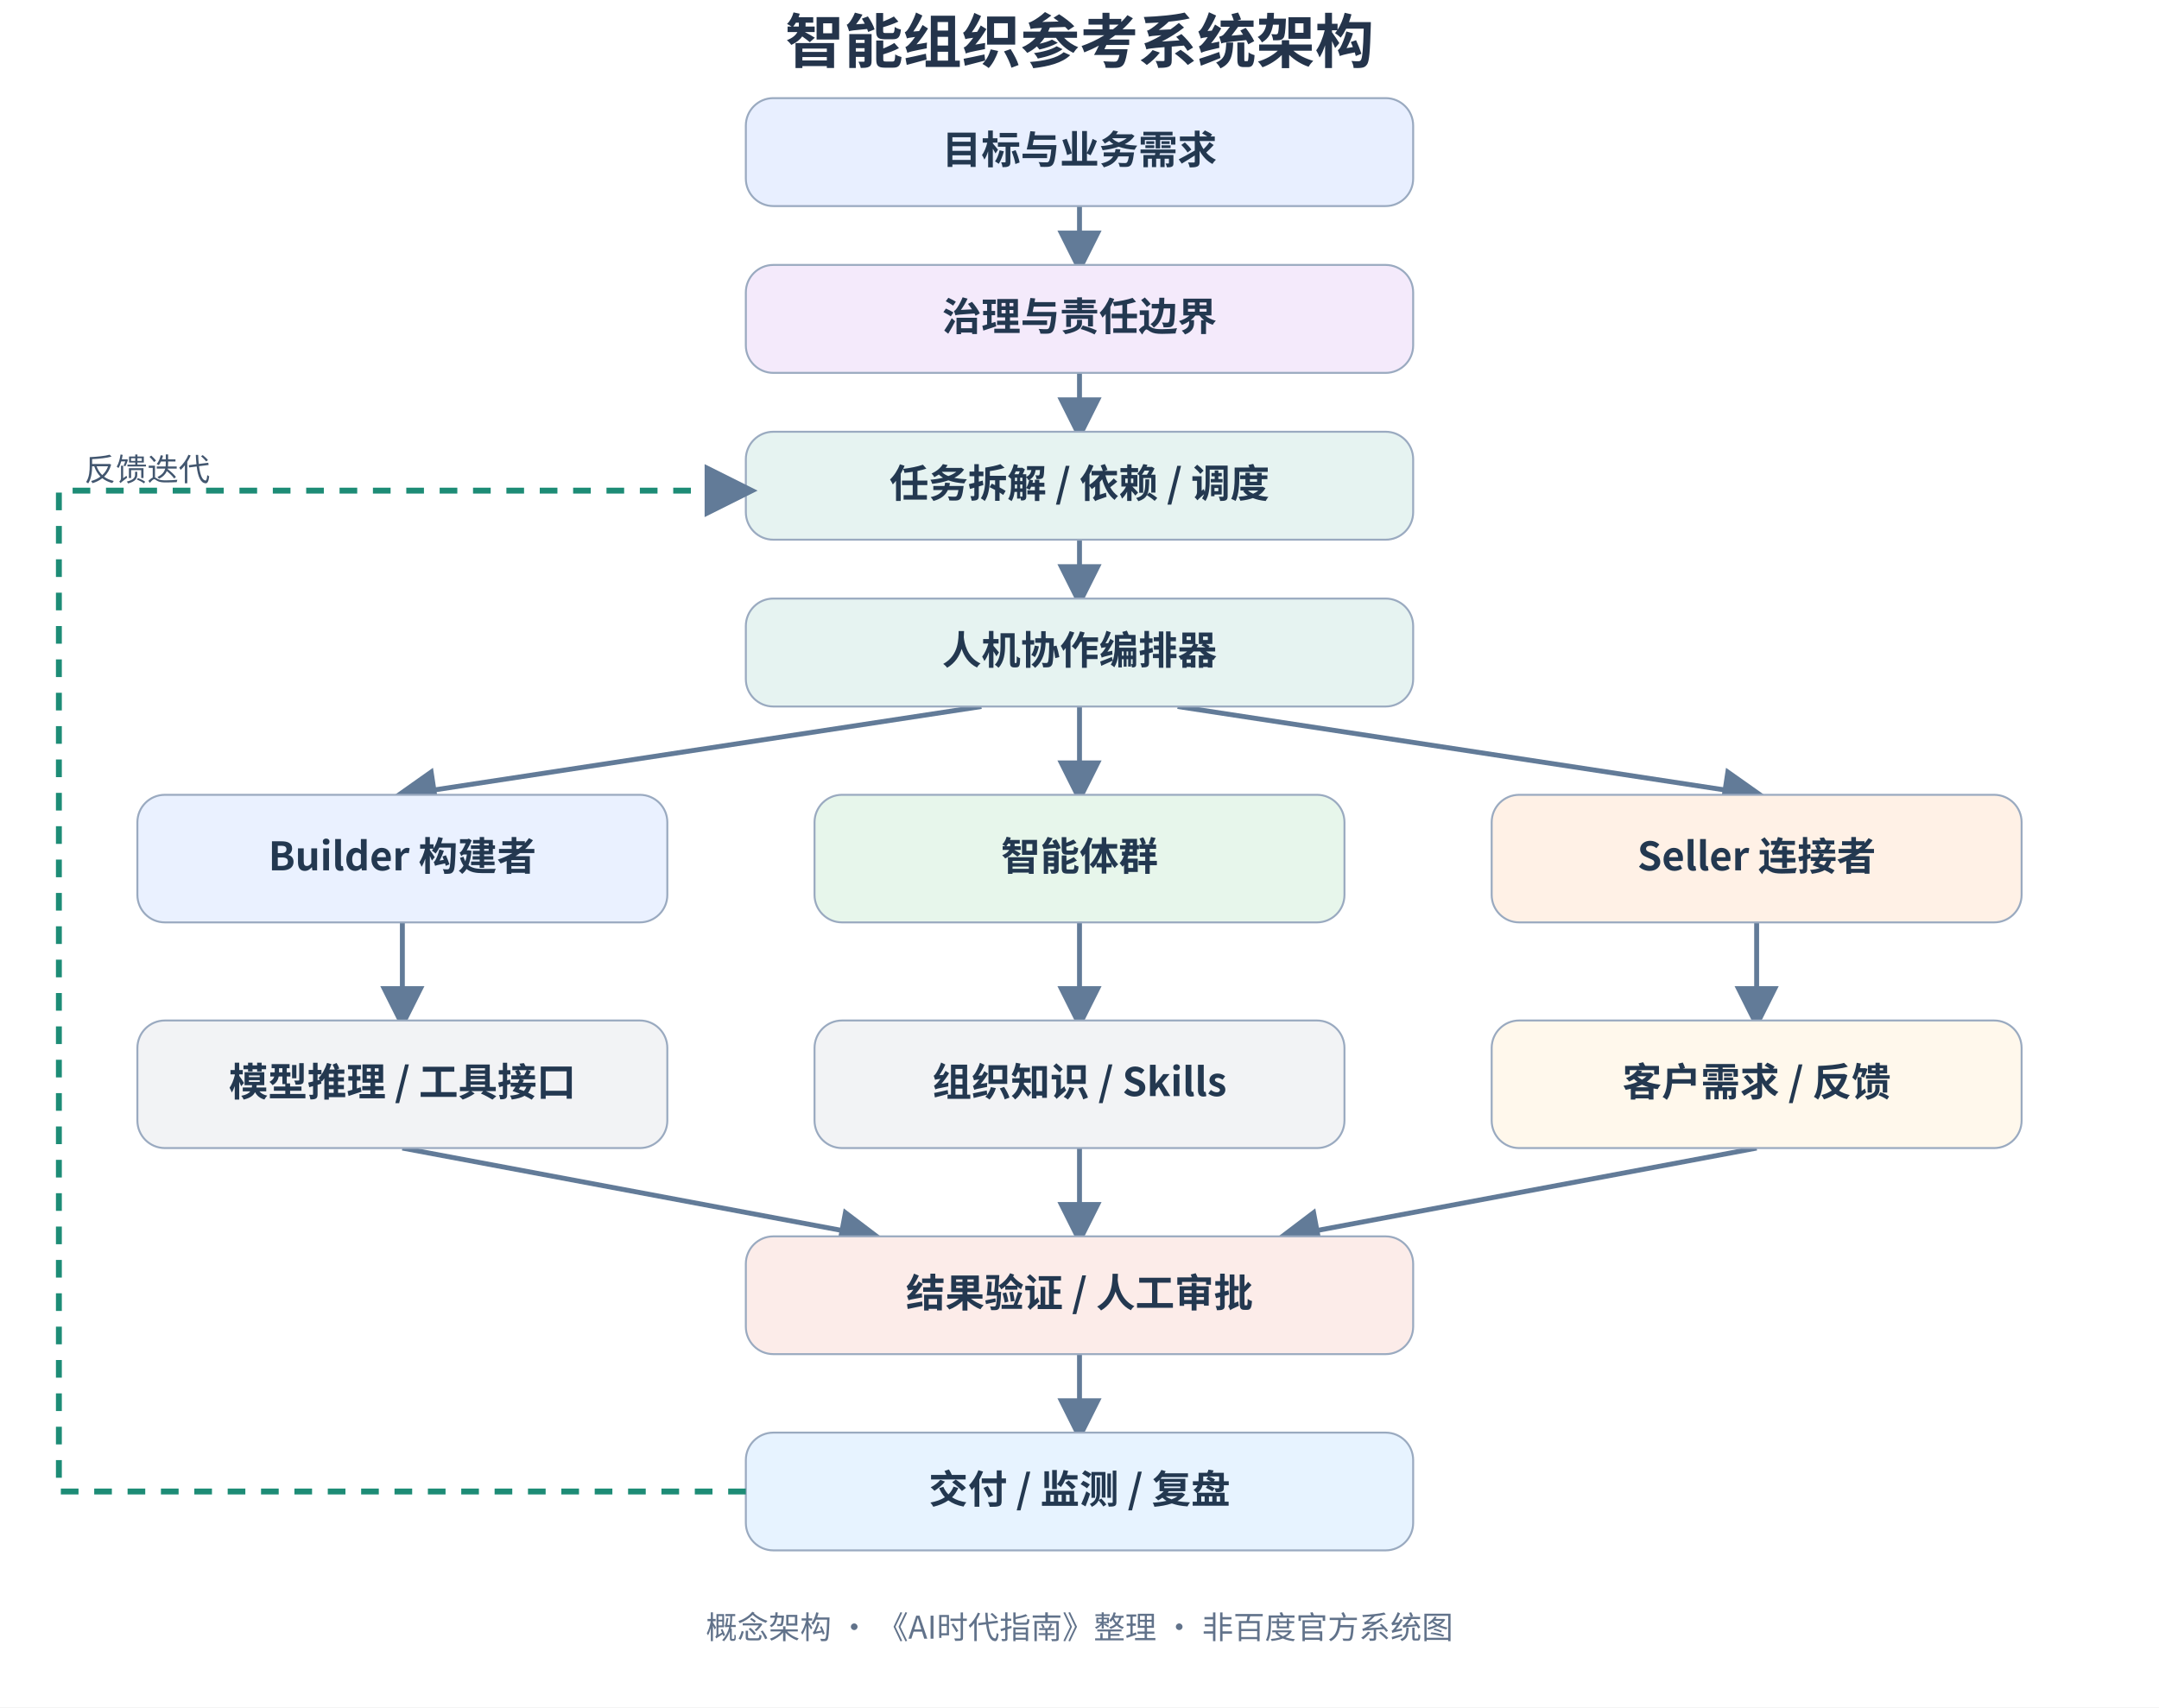
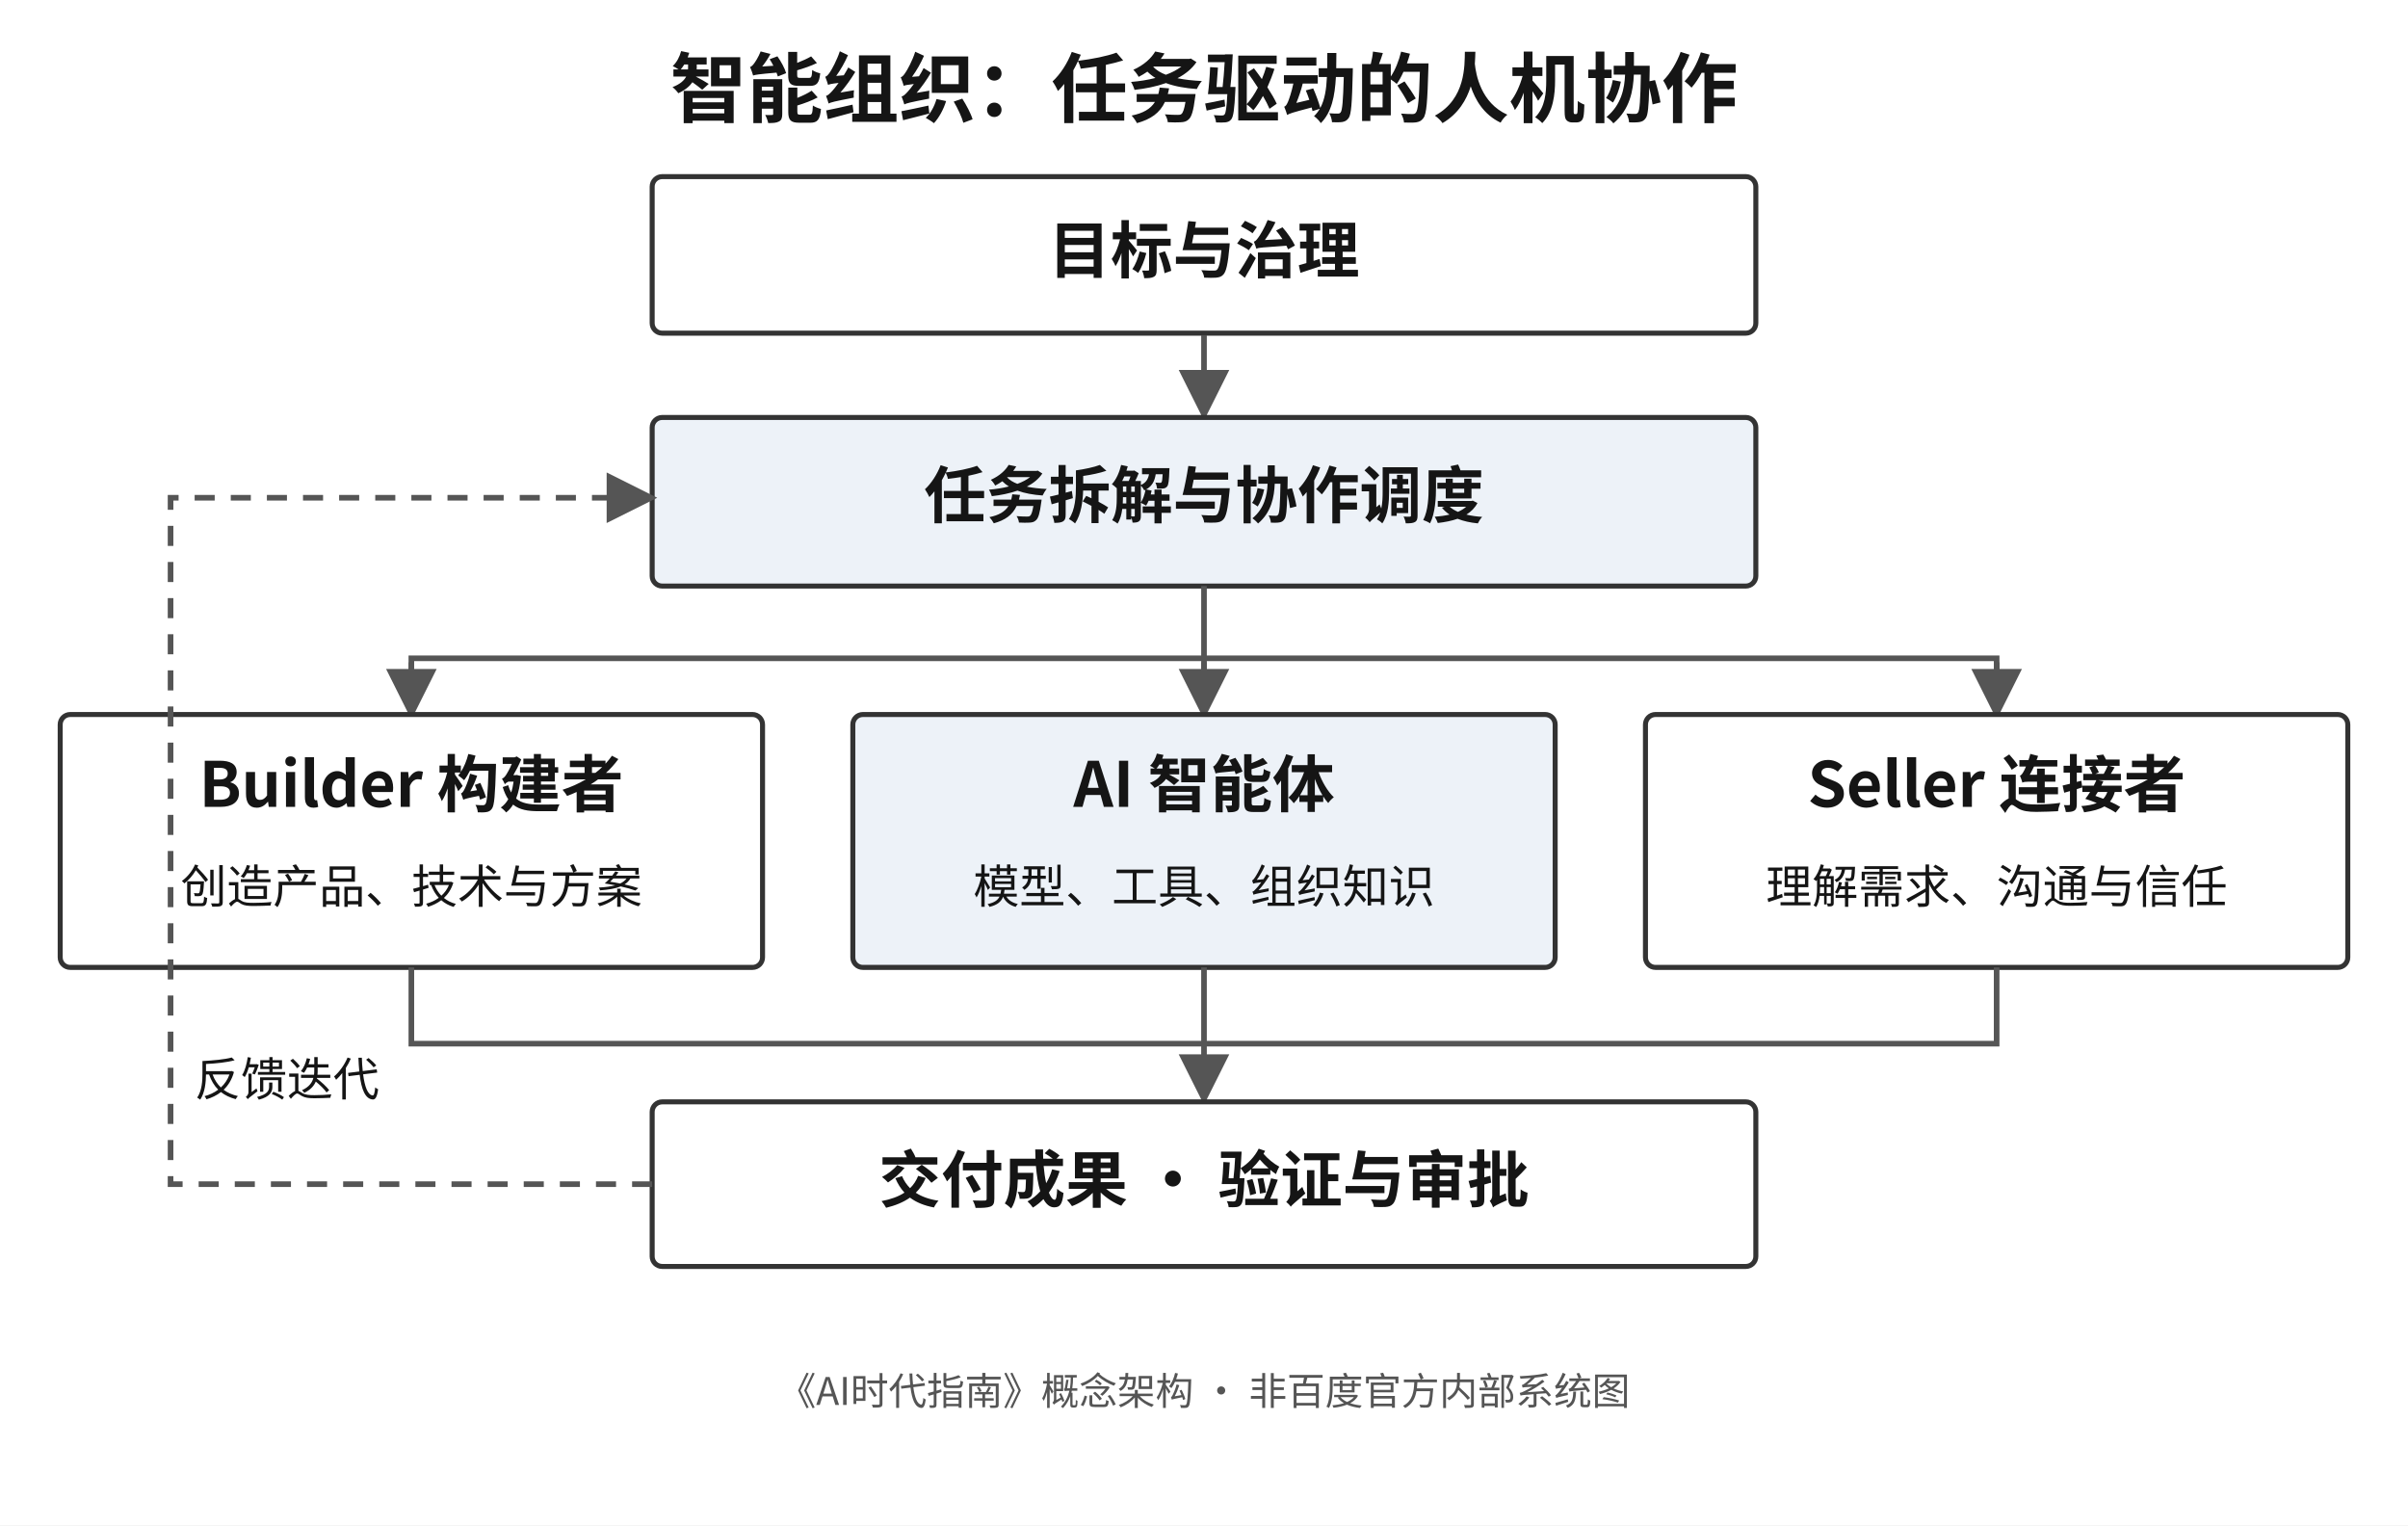
- <svg xmlns="http://www.w3.org/2000/svg" width="1100" height="870" viewBox="0 0 1100 870" role="img" aria-label="智能组织参考系统架构：目标治理、任务调度、Builder、Seller、智能体与反馈闭环">
+ <svg xmlns="http://www.w3.org/2000/svg" width="1200" height="760" viewBox="0 0 1200 760" role="img" aria-label="智能组织参考架构：目标与治理、任务编排、Builder 构建者、AI 智能体、Seller 连接者、成果验收和反馈迭代">
  <defs>
-     <marker id="arrow" markerWidth="9" markerHeight="9" refX="7" refY="4.5" orient="auto">
-       <path d="M0 0L9 4.5L0 9z" fill="#627b98" />
+     <marker id="a" viewBox="0 0 10 10" refX="9" refY="5" markerWidth="9" markerHeight="9" orient="auto-start-reverse">
+       <path d="M0 0L10 5L0 10Z" fill="#555" />
    </marker>
  </defs>
-   <style>.title{font:700 30px "Noto Sans CJK SC","Microsoft YaHei",sans-serif;fill:#24344b}.subtitle{font:16px "Noto Sans CJK SC","Microsoft YaHei",sans-serif;fill:#61728a}.node{font:600 20px "Noto Sans CJK SC","Microsoft YaHei",sans-serif;fill:#233850}.small{font:16px "Noto Sans CJK SC","Microsoft YaHei",sans-serif;fill:#42566f}</style>
-   <rect width="1100" height="870" fill="#ffffff" />
-   <text class="title" x="550" y="32" text-anchor="middle">智能组织参考系统架构</text>
-   <path d="M550 105V135" fill="none" stroke="#627b98" stroke-width="2.5" marker-end="url(#arrow)" />
-   <path d="M550 190V220" fill="none" stroke="#627b98" stroke-width="2.5" marker-end="url(#arrow)" />
-   <path d="M550 275V305" fill="none" stroke="#627b98" stroke-width="2.5" marker-end="url(#arrow)" />
-   <path d="M500 360 L205 405" fill="none" stroke="#627b98" stroke-width="2.5" marker-end="url(#arrow)" />
-   <path d="M550 360V405" fill="none" stroke="#627b98" stroke-width="2.5" marker-end="url(#arrow)" />
-   <path d="M600 360 L895 405" fill="none" stroke="#627b98" stroke-width="2.5" marker-end="url(#arrow)" />
-   <path d="M205 470V520" fill="none" stroke="#627b98" stroke-width="2.5" marker-end="url(#arrow)" />
-   <path d="M550 470V520" fill="none" stroke="#627b98" stroke-width="2.5" marker-end="url(#arrow)" />
-   <path d="M895 470V520" fill="none" stroke="#627b98" stroke-width="2.5" marker-end="url(#arrow)" />
-   <path d="M205 585 L445 630" fill="none" stroke="#627b98" stroke-width="2.5" marker-end="url(#arrow)" />
-   <path d="M550 585V630" fill="none" stroke="#627b98" stroke-width="2.5" marker-end="url(#arrow)" />
-   <path d="M895 585 L655 630" fill="none" stroke="#627b98" stroke-width="2.5" marker-end="url(#arrow)" />
-   <path d="M550 690V730" fill="none" stroke="#627b98" stroke-width="2.5" marker-end="url(#arrow)" />
-   <rect x="380" y="50" width="340" height="55" rx="14" fill="#e8efff" stroke="#9aaac0" />
-   <text x="550" y="83.5" text-anchor="middle" class="node">目标与业务需求</text>
-   <rect x="380" y="135" width="340" height="55" rx="14" fill="#f4eafb" stroke="#9aaac0" />
-   <text x="550" y="168.5" text-anchor="middle" class="node">治理与责任边界</text>
-   <rect x="380" y="220" width="340" height="55" rx="14" fill="#e6f3f1" stroke="#9aaac0" />
-   <text x="550" y="253.5" text-anchor="middle" class="node">任务拆解 / 依赖 / 调度</text>
-   <rect x="380" y="305" width="340" height="55" rx="14" fill="#e6f3f1" stroke="#9aaac0" />
-   <text x="550" y="338.5" text-anchor="middle" class="node">人机协作编排器</text>
-   <rect x="70" y="405" width="270" height="65" rx="14" fill="#eaf1ff" stroke="#9aaac0" />
-   <text x="205" y="443.5" text-anchor="middle" class="node">Builder 构建者</text>
-   <rect x="415" y="405" width="270" height="65" rx="14" fill="#e7f6eb" stroke="#9aaac0" />
-   <text x="550" y="443.5" text-anchor="middle" class="node">智能体群</text>
-   <rect x="760" y="405" width="270" height="65" rx="14" fill="#fff1e6" stroke="#9aaac0" />
-   <text x="895" y="443.5" text-anchor="middle" class="node">Seller 连接者</text>
-   <rect x="70" y="520" width="270" height="65" rx="14" fill="#f2f3f5" stroke="#9aaac0" />
-   <text x="205" y="558.5" text-anchor="middle" class="node">模型推理 / 工具接口</text>
-   <rect x="415" y="520" width="270" height="65" rx="14" fill="#f2f3f5" stroke="#9aaac0" />
-   <text x="550" y="558.5" text-anchor="middle" class="node">组织知识 / Skills</text>
-   <rect x="760" y="520" width="270" height="65" rx="14" fill="#fff8ec" stroke="#9aaac0" />
-   <text x="895" y="558.5" text-anchor="middle" class="node">客户需求 / 反馈</text>
-   <rect x="380" y="630" width="340" height="60" rx="14" fill="#fcece9" stroke="#9aaac0" />
-   <text x="550" y="666" text-anchor="middle" class="node">结果验证 / 人工审批</text>
-   <rect x="380" y="730" width="340" height="60" rx="14" fill="#e7f3ff" stroke="#9aaac0" />
-   <text x="550" y="766" text-anchor="middle" class="node">交付 / 监测 / 复盘</text>
-   <path d="M380 760H30V250H380" fill="none" stroke="#1d8c76" stroke-width="3" stroke-dasharray="9 8" marker-end="url(#arrow)" />
-   <text class="small" x="43" y="245">反馈迭代</text>
-   <text class="subtitle" x="550" y="835" text-anchor="middle">概念架构 · 《AI时代指南》整理 · 非百度官方系统图</text>
+   <style>
+ text{font-family:"Microsoft YaHei","Noto Sans CJK SC",sans-serif;fill:#151515}
+ .heading{font-size:38px;font-weight:700}
+ .main{font-size:31px;font-weight:700}
+ .sub{font-size:23px}
+ .note{font-size:19px;fill:#555}
+ .rect{fill:#fff;stroke:#333;stroke-width:2.5}
+ .accent{fill:#edf2f8;stroke:#333;stroke-width:2.5}
+ .line{fill:none;stroke:#555;stroke-width:2.8;marker-end:url(#a)}
+ .back{fill:none;stroke:#555;stroke-width:2.8;stroke-dasharray:10 8;marker-end:url(#a)}
+ </style>
+   <rect width="1200" height="760" fill="#fff" />
+   <text x="600" y="58" class="heading" text-anchor="middle">智能组织：任务驱动的人机协作</text>
+   <rect class="rect" x="325" y="88" width="550" height="78" rx="5" />
+   <text class="main" x="600" y="136" text-anchor="middle">目标与治理</text>
+   <path class="line" d="M600 167V207" />
+   <rect class="accent" x="325" y="208" width="550" height="84" rx="5" />
+   <text class="main" x="600" y="258" text-anchor="middle">任务拆解与协作调度</text>
+   <path d="M600 292V328H205V356 M600 328V356 M600 328H995V356" fill="none" stroke="#555" stroke-width="2.8" />
+   <path class="line" d="M205 330V356" />
+   <path class="line" d="M600 330V356" />
+   <path class="line" d="M995 330V356" />
+   <rect class="rect" x="30" y="356" width="350" height="126" rx="5" />
+   <text class="main" x="205" y="402" text-anchor="middle">Builder 构建者</text>
+   <text class="sub" x="205" y="450" text-anchor="middle">创造产品、技术与方案</text>
+   <rect class="accent" x="425" y="356" width="350" height="126" rx="5" />
+   <text class="main" x="600" y="402" text-anchor="middle">AI 智能体</text>
+   <text class="sub" x="600" y="450" text-anchor="middle">模型、工具、组织知识</text>
+   <rect class="rect" x="820" y="356" width="350" height="126" rx="5" />
+   <text class="main" x="995" y="402" text-anchor="middle">Seller 连接者</text>
+   <text class="sub" x="995" y="450" text-anchor="middle">理解需求、沟通与信任</text>
+   <path d="M205 482V520H600 M600 482V520 M995 482V520H600" fill="none" stroke="#555" stroke-width="2.8" />
+   <path class="line" d="M600 520V548" />
+   <rect class="rect" x="325" y="549" width="550" height="82" rx="5" />
+   <text class="main" x="600" y="599" text-anchor="middle">交付成果 · 验证与审批</text>
+   <path class="back" d="M325 590H85V248H325" />
+   <text class="sub" x="97" y="546" text-anchor="start">反馈迭代</text>
+   <text class="note" x="600" y="700" text-anchor="middle">《AI时代指南》概念架构 · 非百度官方内部系统图</text>
</svg>
